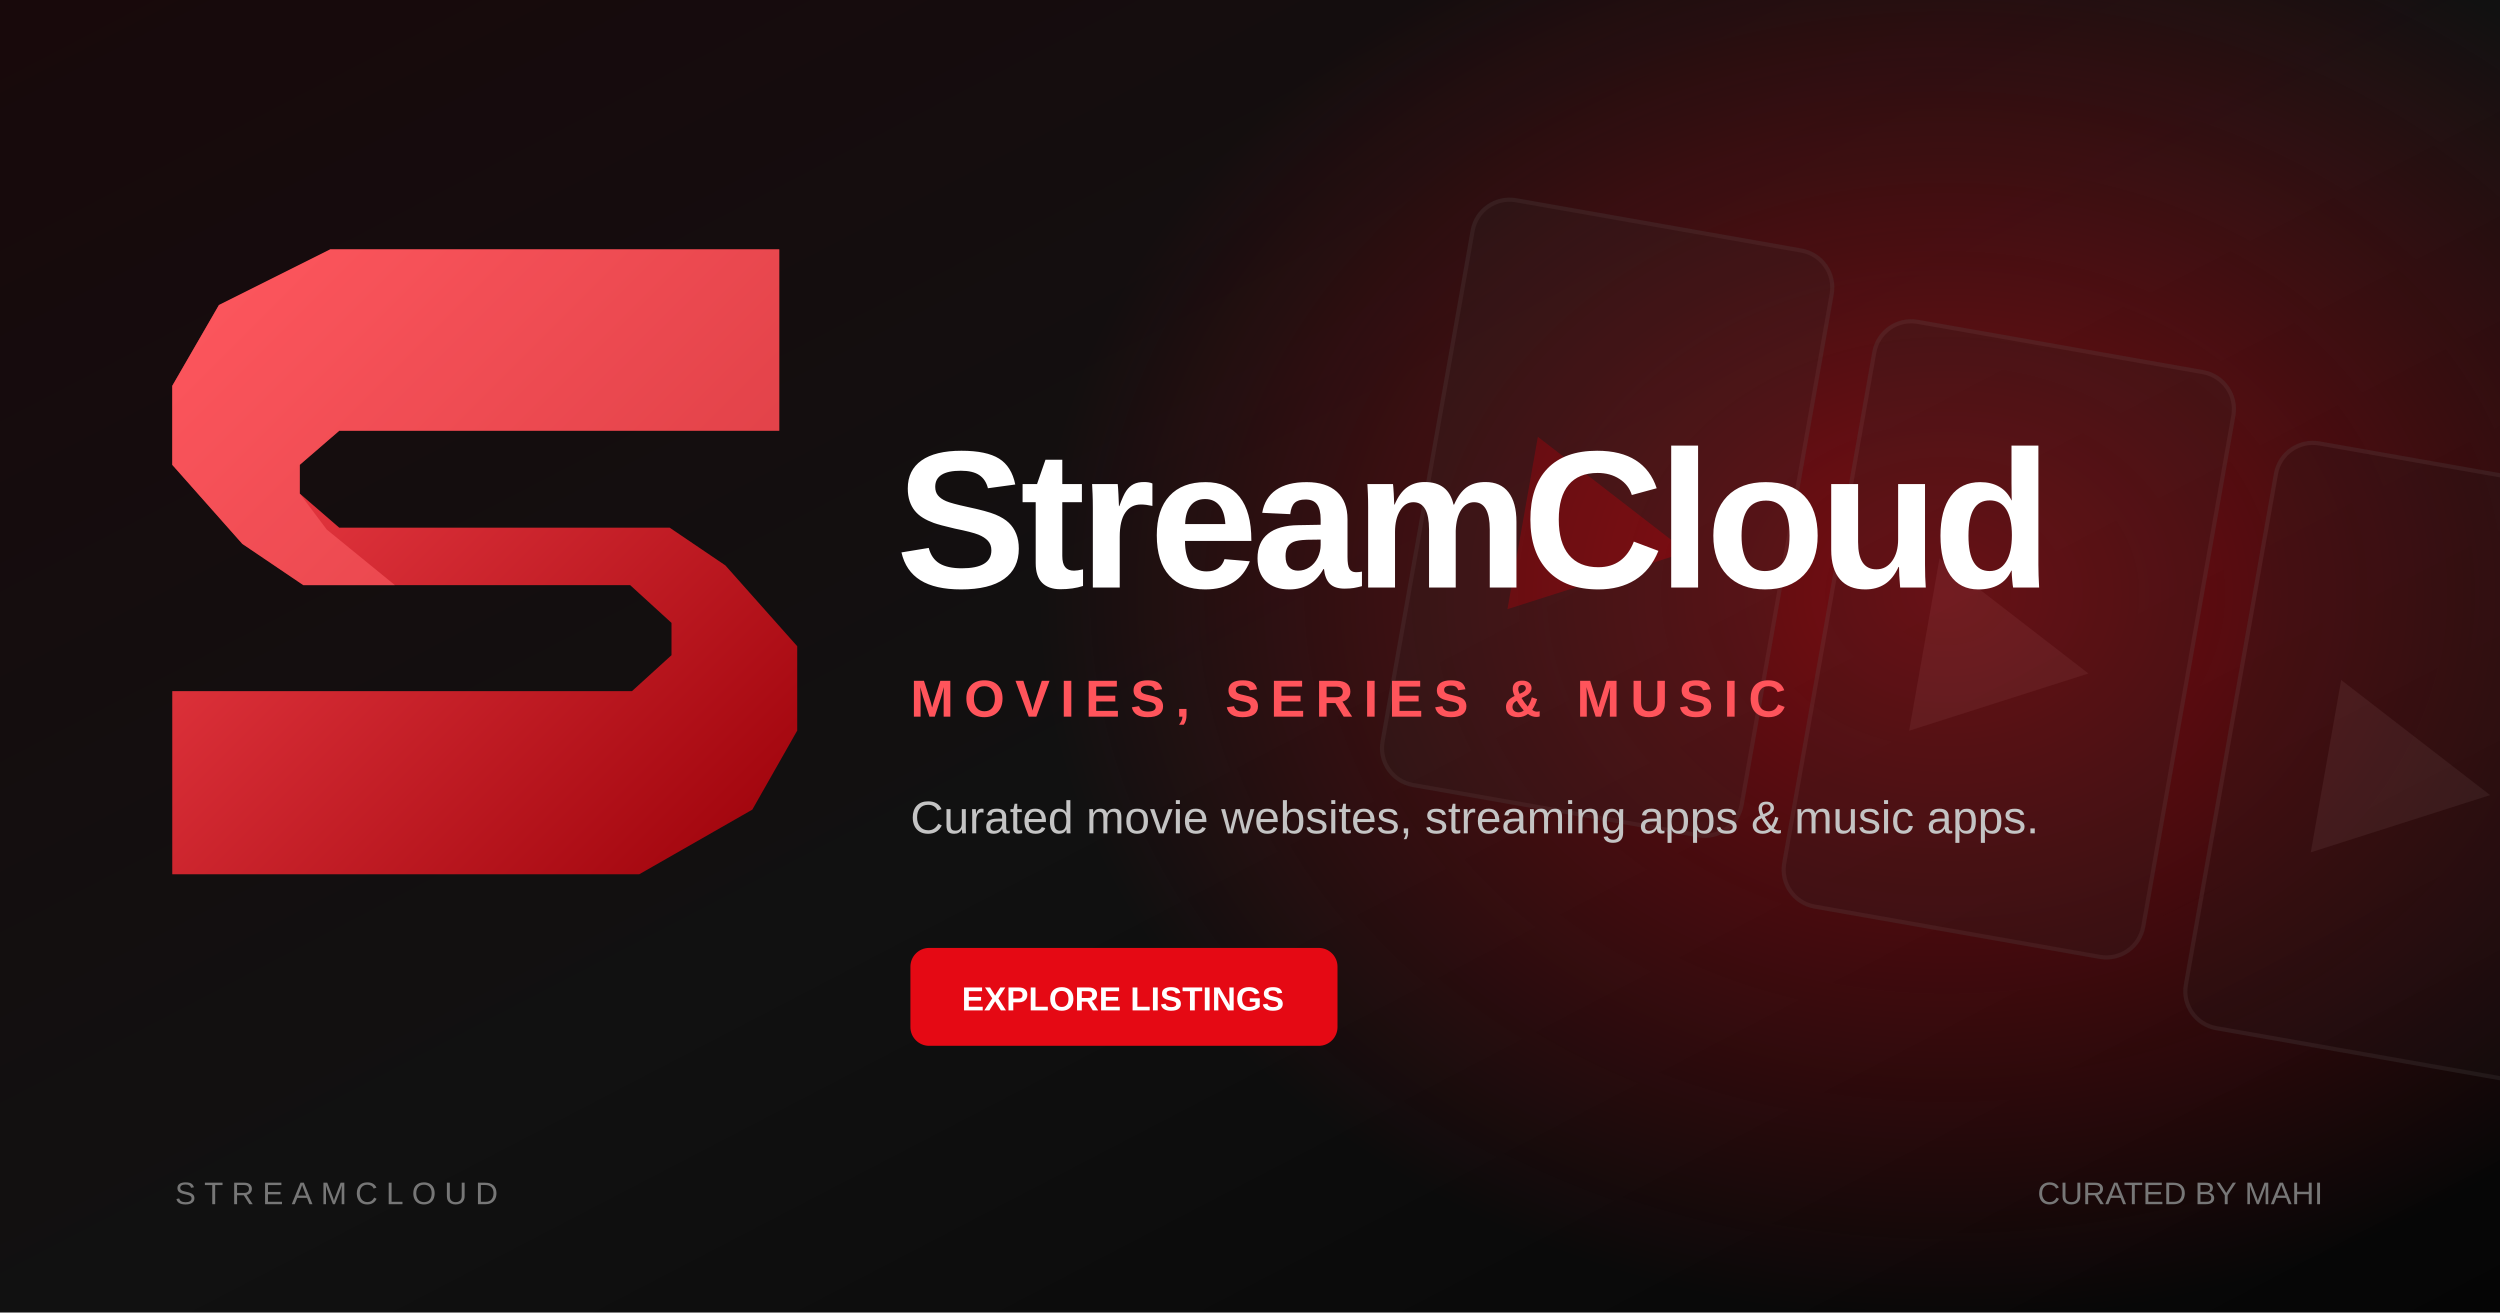
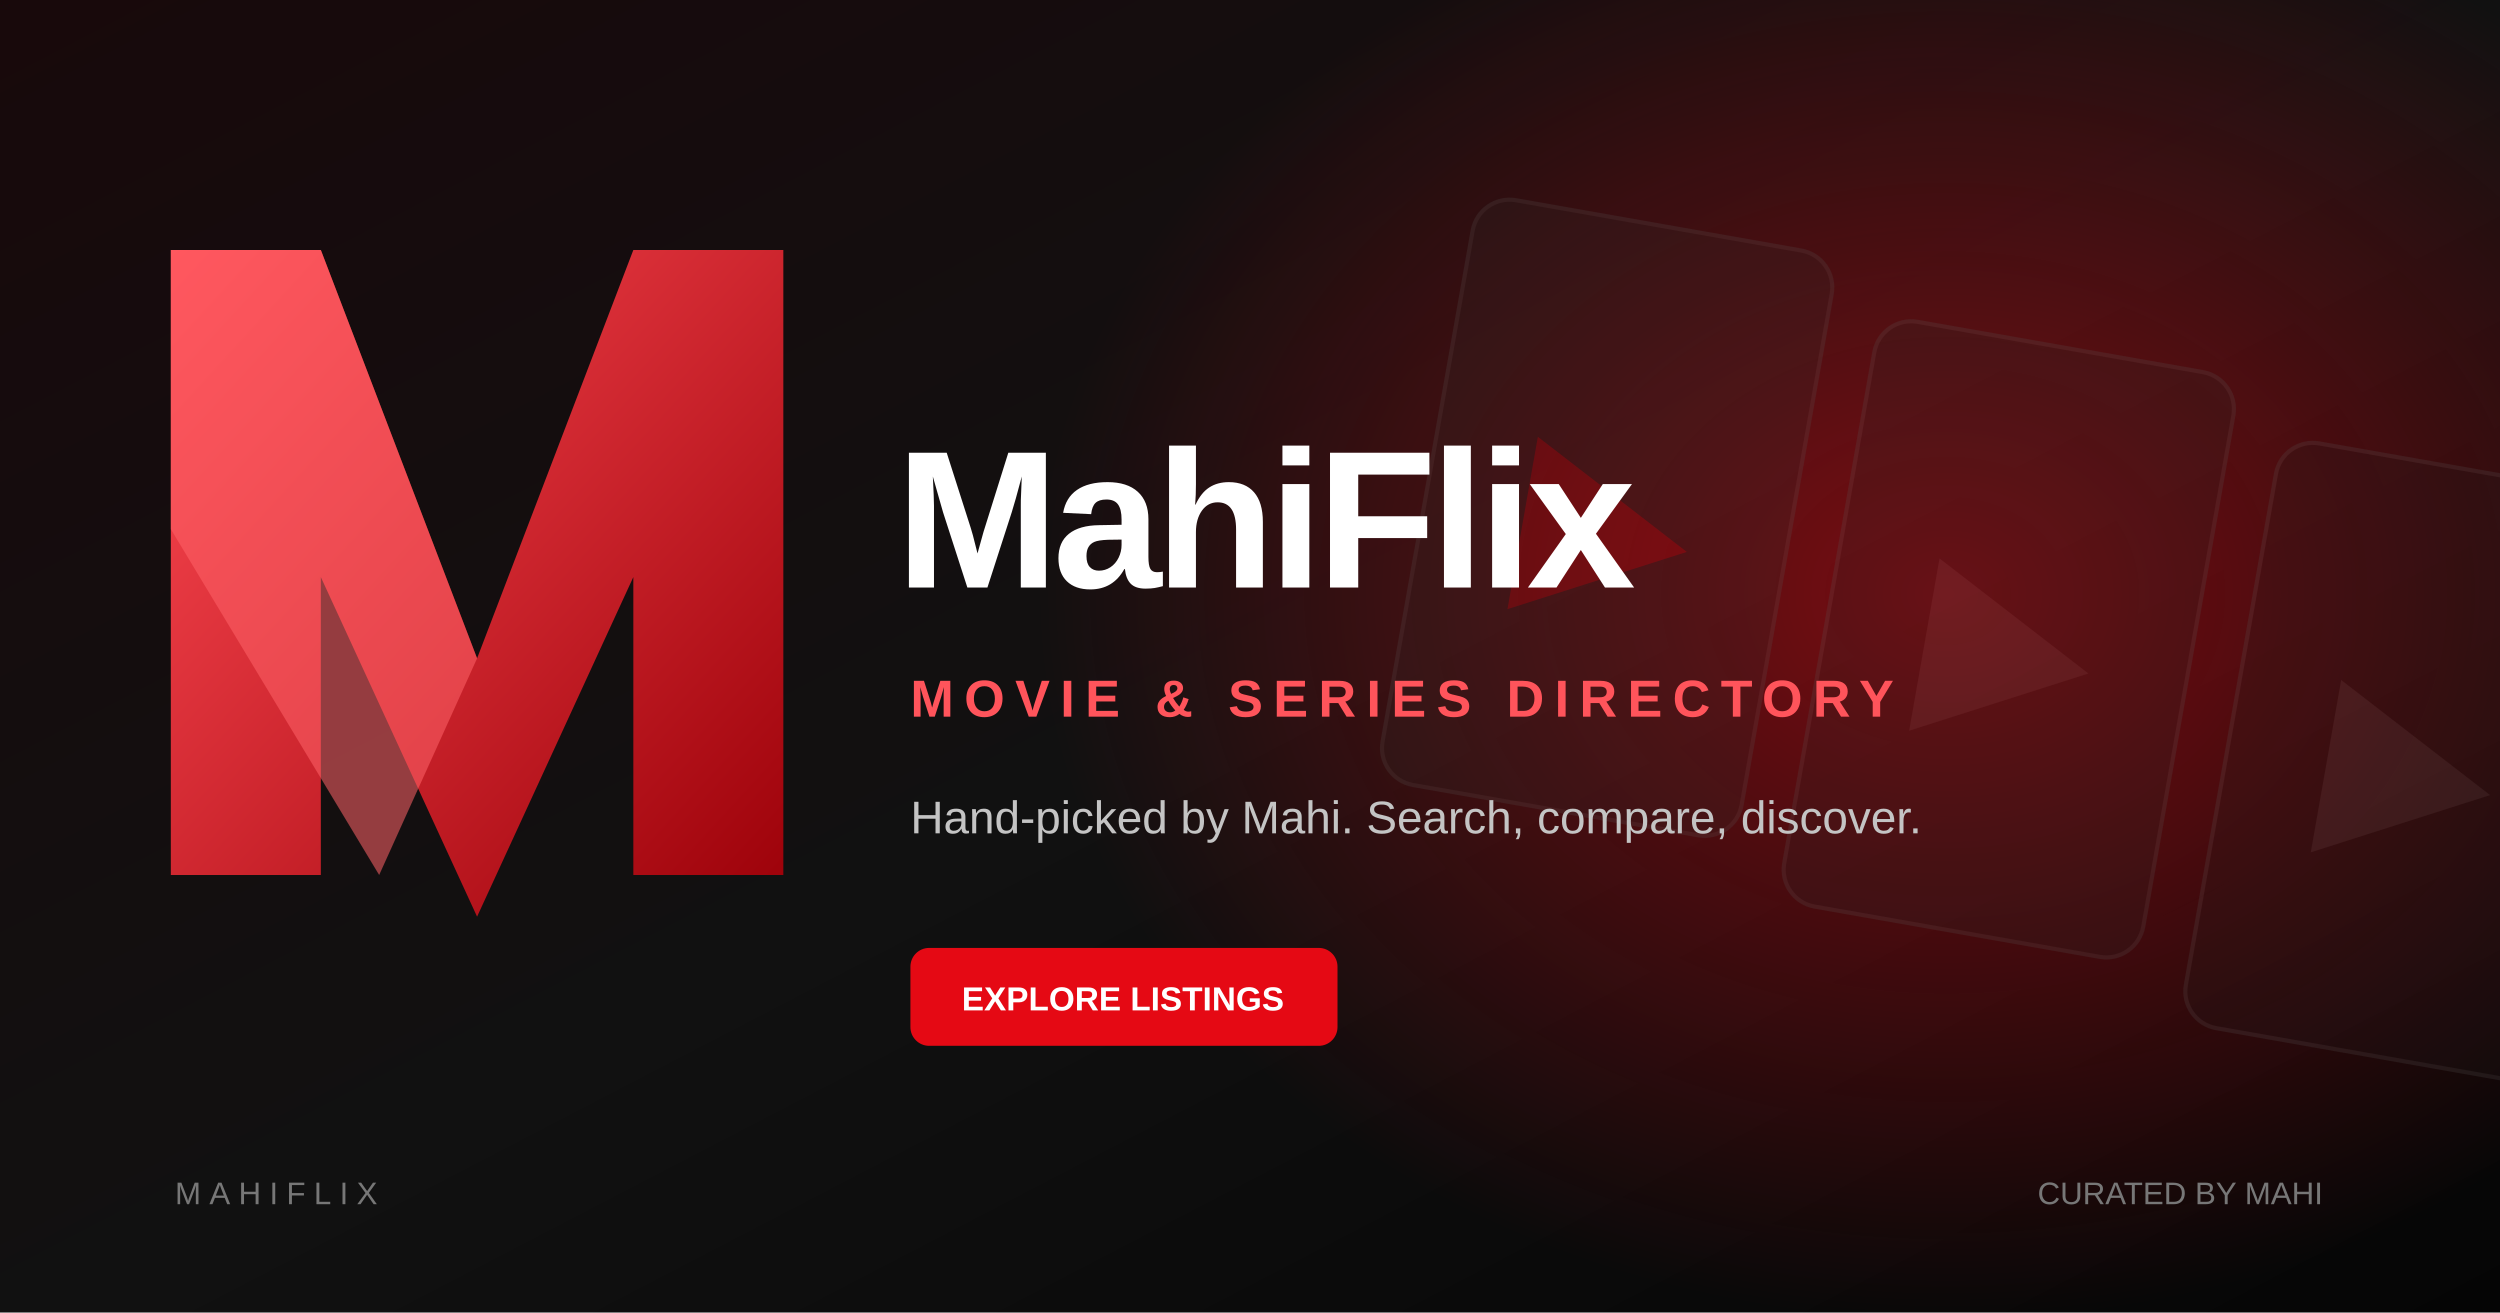
<svg xmlns="http://www.w3.org/2000/svg" width="1200" height="630" viewBox="0 0 1200 630">
  <defs>
    <linearGradient id="bg" x1="0" y1="0" x2="1" y2="1">
      <stop stop-color="#18090b" />
      <stop offset=".52" stop-color="#111" />
      <stop offset="1" stop-color="#050505" />
    </linearGradient>
    <radialGradient id="glow">
      <stop stop-color="#e50914" stop-opacity=".5" />
      <stop offset="1" stop-color="#e50914" stop-opacity="0" />
    </radialGradient>
    <linearGradient id="red" x1="0" y1="0" x2="1" y2="1">
      <stop stop-color="#ff4b54" />
      <stop offset="1" stop-color="#9b0008" />
    </linearGradient>
    <filter id="shadow" x="-30%" y="-30%" width="160%" height="160%">
      <feGaussianBlur stdDeviation="28" />
    </filter>
  </defs>
  <rect width="1200" height="630" fill="url(#bg)" />
  <ellipse cx="935" cy="285" rx="440" ry="350" fill="url(#glow)" />
  <g opacity=".22" transform="translate(710 93) rotate(10)">
    <rect width="175" height="285" rx="18" fill="#282828" stroke="#555" stroke-width="2" />
    <rect x="200" y="24" width="175" height="285" rx="18" fill="#242424" stroke="#555" stroke-width="2" />
    <rect x="400" y="48" width="175" height="285" rx="18" fill="#1c1c1c" stroke="#555" stroke-width="2" />
    <path d="M48 110l80 42-80 42z" fill="#e50914" />
    <path d="M248 134l80 42-80 42z" fill="#555" />
    <path d="M448 158l80 42-80 42z" fill="#555" />
  </g>
-   <g transform="translate(12 49) scale(.862)">
-     <path d="M420 82H170L108 113 82 158V202L121 246 155 269H337L360 290V308L338 328H82V430H342L405 394 430 350V303L390 258 359 237H175L153 218V202L175 183H420Z" fill="url(#red)" />
-     <path d="M420 82H170L108 113 82 158V202L121 246 155 269H206L168 238 153 218V202L175 183H420Z" fill="#ff6267" opacity=".55" />
+   <g transform="translate(82 120)">
+     <path d="M0 300V0h72l75 196L222 0h72v300h-72V157l-75 163-75-163v143z" fill="url(#red)" />
+     <path d="M0 0h72l75 196-47 104L0 134z" fill="#ff6267" opacity=".55" />
  </g>
-   <text x="430" y="282" font-family="Arial,Helvetica,sans-serif" font-size="94" font-weight="800" letter-spacing="-3" fill="#fff">StreamCloud</text>
-   <text x="437" y="344" font-family="Arial,Helvetica,sans-serif" font-size="25" font-weight="600" letter-spacing="5" fill="#ff545b">MOVIES, SERIES &amp; MUSIC</text>
-   <text x="437" y="400" font-family="Arial,Helvetica,sans-serif" font-size="22" fill="#c4c4c4">Curated movie websites, streaming apps &amp; music apps.</text>
+   <text x="430" y="282" font-family="Arial,Helvetica,sans-serif" font-size="94" font-weight="800" letter-spacing="-3" fill="#fff">MahiFlix</text>
+   <text x="437" y="344" font-family="Arial,Helvetica,sans-serif" font-size="25" font-weight="600" letter-spacing="5" fill="#ff545b">MOVIE &amp; SERIES DIRECTORY</text>
+   <text x="437" y="400" font-family="Arial,Helvetica,sans-serif" font-size="22" fill="#c4c4c4">Hand-picked by Mahi. Search, compare, discover.</text>
  <rect x="437" y="455" width="205" height="47" rx="9" fill="#e50914" />
  <text x="539" y="485" text-anchor="middle" font-family="Arial,Helvetica,sans-serif" font-size="16" font-weight="700" fill="#fff">EXPLORE LISTINGS</text>
-   <text x="84" y="578" font-family="Arial,Helvetica,sans-serif" font-size="15" letter-spacing="4" fill="#777">STREAMCLOUD</text>
+   <text x="84" y="578" font-family="Arial,Helvetica,sans-serif" font-size="15" letter-spacing="4" fill="#777">MAHIFLIX</text>
  <text x="1115" y="578" text-anchor="end" font-family="Arial,Helvetica,sans-serif" font-size="15" fill="#777">CURATED BY MAHI</text>
</svg>
